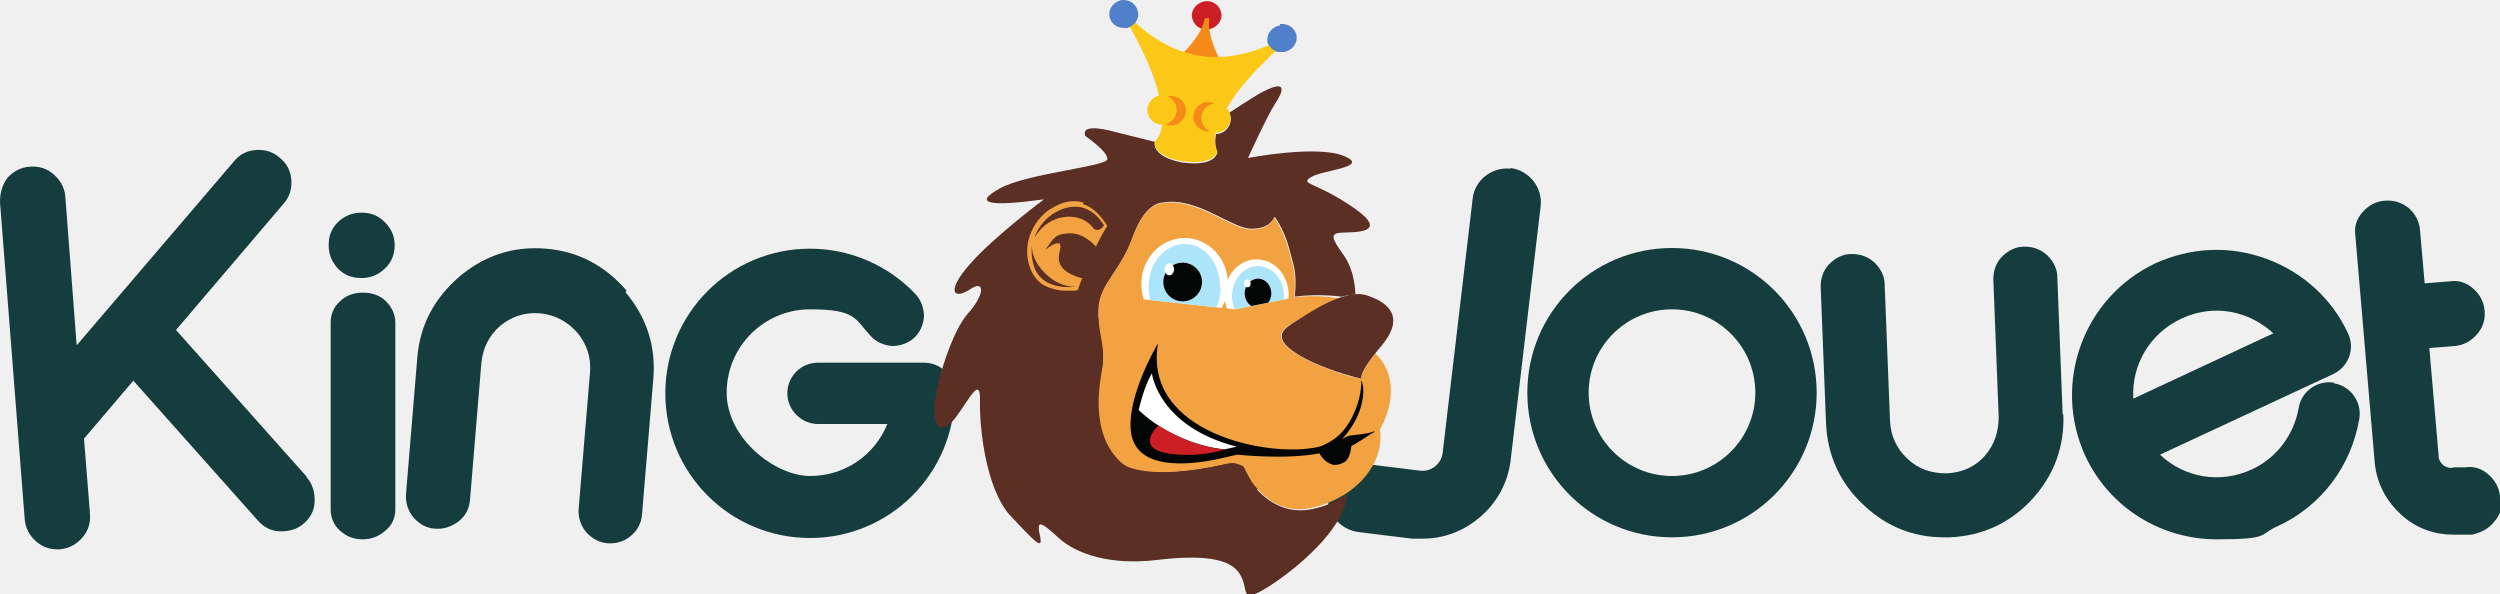
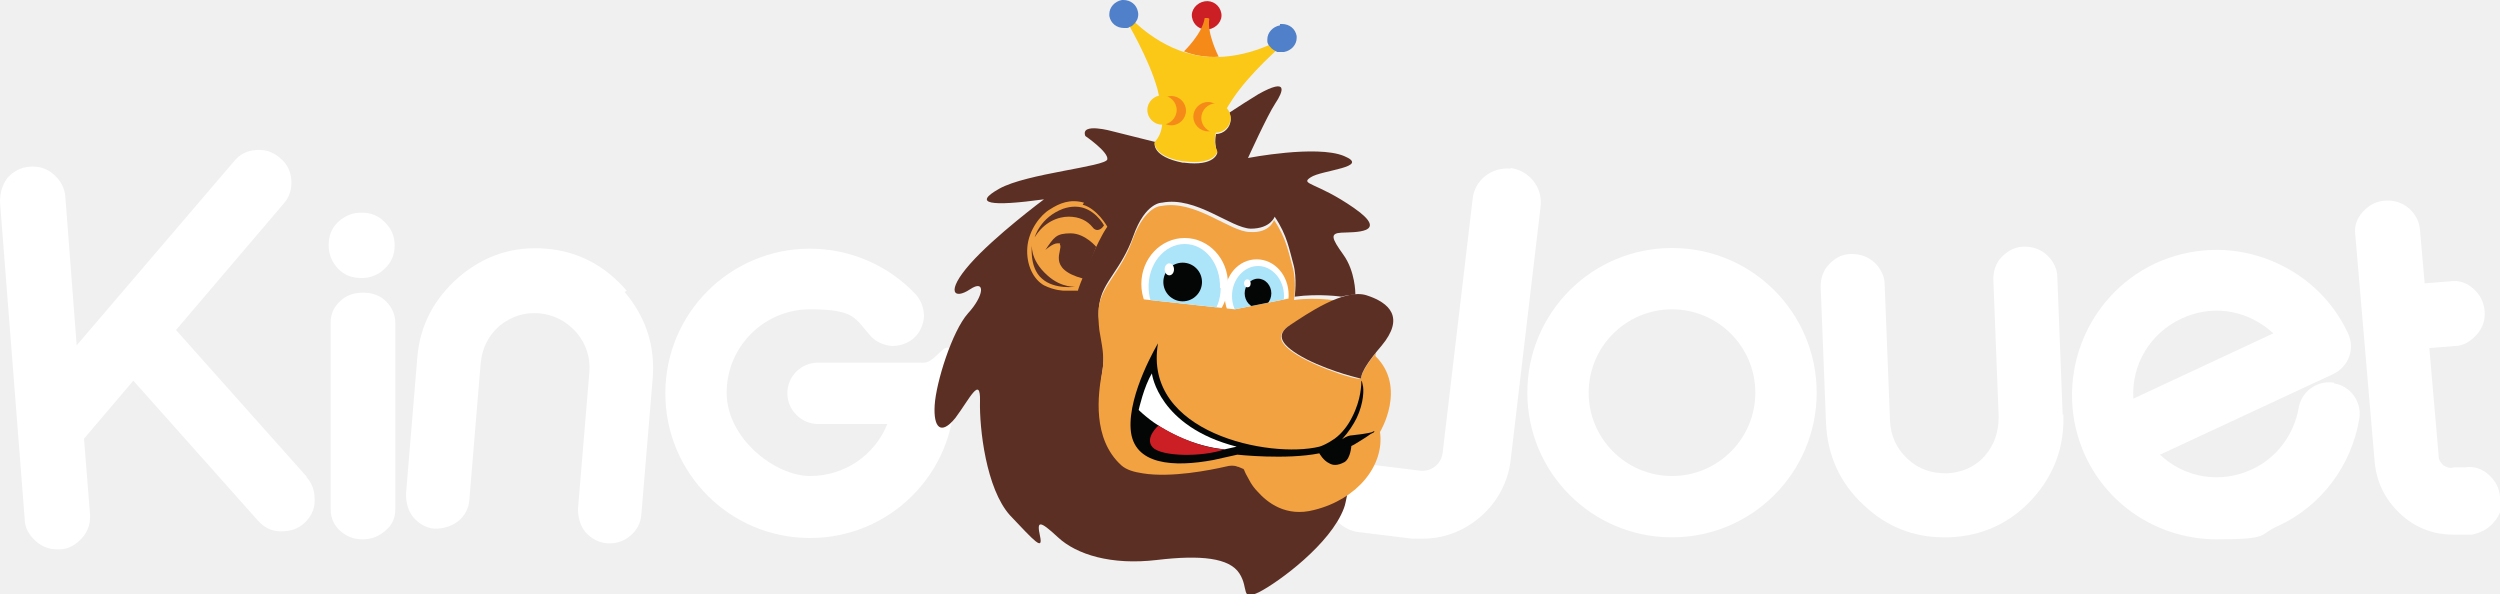
<svg xmlns="http://www.w3.org/2000/svg" id="svg38792" version="1.1" viewBox="0 0 375 89">
  <defs>
    <style>
      .st0 {
        fill: none;
      }

      .st1 {
        fill: #fbc817;
      }

      .st2 {
        fill: #040606;
      }

      .st3 {
        fill: #f3a241;
      }

      .st4 {
-         fill: #163d3d;
+         fill: #cc1e25;
      }

      .st5 {
-         fill: #cc1e25;
+         fill: #fff;
      }

      .st6 {
-         clip-path: url(#clippath-1);
+         fill: #ace4fa;
      }

      .st7 {
-         clip-path: url(#clippath-2);
+         fill: #522f20;
      }

      .st8 {
-         fill: #fff;
+         fill: #5b2f24;
      }

      .st9 {
-         fill: #ace4fa;
+         fill: #5080ca;
      }

      .st10 {
-         fill: #522f20;
+         fill: #f68a19;
      }

      .st11 {
-         fill: #5b2f24;
-       }
- 
-       .st12 {
-         fill: #5080ca;
-       }
- 
-       .st13 {
-         fill: #f68a19;
-       }
- 
-       .st14 {
        clip-path: url(#clippath);
      }
    </style>
    <clipPath id="clippath">
-       <rect class="st0" x="0" y="0" width="375.2" height="90" />
-     </clipPath>
-     <clipPath id="clippath-1">
      <polygon class="st0" points="172.1 35.2 169.7 44.7 185.2 46.4 193.7 44.7 193.2 39 186.1 34.4 172.1 35.2" />
    </clipPath>
-     <clipPath id="clippath-2">
-       <rect class="st0" x="0" y="0" width="375.2" height="90" />
-     </clipPath>
  </defs>
-   <g id="g24480">
-     <g class="st14">
-       <g id="g24482">
-         <g id="g24488">
-           <path id="path24490" class="st4" d="M46,71.5l-19.6-22,16.1-18.9c.9-1,1.3-2.2,1.2-3.6-.1-1.4-.7-2.5-1.7-3.3-1-.9-2.2-1.3-3.6-1.2-1.4.1-2.5.7-3.3,1.7l-23.6,27.6-1.7-22.3c-.1-1.3-.7-2.4-1.7-3.3-1-.9-2.2-1.3-3.6-1.2-1.4.1-2.5.7-3.4,1.7C.3,27.8,0,29,0,30.3l3.7,47.5c.1,1.4.7,2.5,1.7,3.4.9.8,2,1.2,3.1,1.2s.3,0,.4,0c1.4-.1,2.5-.7,3.4-1.7s1.3-2.2,1.2-3.6l-.9-11.3,7.4-8.7,18.7,21c.9,1,2,1.6,3.4,1.6,1.3,0,2.5-.3,3.5-1.2,1-.9,1.6-2,1.6-3.4,0-1.3-.3-2.5-1.2-3.5" />
-         </g>
-         <g id="g24492">
-           <path id="path24494" class="st4" d="M54.4,43.9h0c-1.3,0-2.5.4-3.4,1.3-1,.9-1.4,2-1.4,3.2v28c0,1.3.5,2.4,1.4,3.2,1,.9,2.1,1.3,3.4,1.3h0c1.4,0,2.5-.5,3.4-1.3,1-.8,1.5-1.9,1.5-3.2v-28c0-1.2-.5-2.3-1.4-3.2-.9-.9-2.1-1.3-3.4-1.3" />
-         </g>
-         <g id="g24496">
-           <path id="path24498" class="st4" d="M54.3,41.7c1.3,0,2.5-.5,3.4-1.4,1-.9,1.5-2.1,1.5-3.5s-.5-2.5-1.5-3.5c-1-1-2.1-1.4-3.5-1.4s-2.5.5-3.5,1.4c-1,1-1.4,2.1-1.4,3.5s.5,2.5,1.4,3.5c1,1,2.1,1.4,3.5,1.4" />
-         </g>
-         <g id="g24500">
-           <path id="path24502" class="st4" d="M94,43.6c-3.2-3.7-7.2-5.9-12.1-6.3-4.9-.4-9.2,1-13,4.2-3.7,3.2-5.9,7.2-6.3,12.1l-1.7,20.5c-.1,1.3.3,2.5,1.1,3.5.9,1,1.9,1.6,3.2,1.7h.1c1.3.1,2.4-.3,3.5-1.1,1-.8,1.6-1.9,1.7-3.2l1.7-20.5c.2-2.2,1.1-4.1,2.8-5.6,1.7-1.4,3.7-2.1,6-1.9,2.2.2,4.1,1.2,5.6,2.9,1.4,1.7,2.1,3.7,1.9,6l-1.7,20.4c-.1,1.3.3,2.5,1.1,3.5.9,1,2,1.6,3.3,1.7.2,0,.3,0,.4,0,1.1,0,2.2-.4,3-1.1,1-.8,1.6-1.9,1.7-3.2l1.7-20.4c.4-4.9-1-9.2-4.2-13" />
-         </g>
-         <g id="g24504">
-           <path id="path24506" class="st4" d="M309.4,62.2l-.8-20.6c0-1.3-.6-2.4-1.5-3.3-1-.9-2.1-1.3-3.4-1.3h-.1c-1.3,0-2.4.6-3.3,1.5-.9.9-1.3,2.1-1.3,3.4l.8,20.6c0,2.2-.6,4.2-2.1,5.9-1.5,1.7-3.5,2.5-5.7,2.6-2.3,0-4.2-.6-5.9-2.2-1.6-1.5-2.5-3.4-2.6-5.7l-.8-20.4c0-1.3-.6-2.4-1.5-3.3-1-.9-2.1-1.3-3.5-1.3-1.3,0-2.4.6-3.3,1.5-.9.9-1.3,2.1-1.3,3.4l.8,20.4c.2,4.9,2.1,9.1,5.7,12.4,3.4,3.2,7.4,4.8,12,4.8s.5,0,.8,0c4.9-.2,9.1-2.1,12.4-5.7,3.3-3.6,4.9-7.9,4.7-12.8" />
-         </g>
-         <g id="g24508">
-           <path id="path24510" class="st4" d="M138.6,54.4h-15.9c-2.6,0-4.6,2.1-4.6,4.6s2.1,4.6,4.6,4.6h10.4c-1.9,4.7-6.4,7.8-11.6,7.8s-12.5-5.6-12.5-12.5,5.6-12.5,12.5-12.5,6.7,1.4,9.1,4c.8.9,2,1.4,3.2,1.5,1.2,0,2.4-.4,3.3-1.2.9-.8,1.4-2,1.5-3.2,0-1.2-.4-2.4-1.2-3.3-4.1-4.4-9.9-6.9-15.9-6.9-12,0-21.7,9.7-21.7,21.7s9.7,21.7,21.7,21.7,21.7-9.7,21.7-21.7c0-2.6-2.1-4.6-4.6-4.6" />
-         </g>
-         <g id="g24512">
-           <path id="path24514" class="st4" d="M226.6,25.3c-2.8-.3-5.4,1.7-5.7,4.5l-4.5,38.1c-.2,1.7-1.7,2.9-3.4,2.7l-8.1-1c-2.8-.3-5.4,1.7-5.7,4.5-.3,2.8,1.7,5.3,4.5,5.7l8.1,1c.5,0,1.1,0,1.6,0,3,0,5.8-1,8.2-2.9,2.8-2.2,4.6-5.4,5-8.9l4.5-38.1c.3-2.8-1.7-5.3-4.5-5.7" />
-         </g>
-         <g id="g24516">
-           <path id="path24518" class="st4" d="M341,50l-21,9.8c-.3-5.1,2.5-9.8,7.2-12,1.7-.8,3.5-1.2,5.3-1.2,3.1,0,6.1,1.2,8.5,3.4M350.1,57.4c-2.5-.4-4.9,1.3-5.3,3.8-.7,4-3.3,7.5-7,9.2-4.7,2.2-10.1,1.3-13.8-2.2l26-12.1c2.3-1.1,3.3-3.8,2.2-6.1-2.4-5.2-6.8-9.2-12.3-11.2-5.5-2-11.3-1.7-16.6.7-10.8,5.1-15.5,18-10.5,28.9,3.7,7.9,11.5,12.5,19.7,12.5s6.2-.7,9.2-2c6.5-3,11-9,12.2-16.1.4-2.5-1.3-4.9-3.8-5.3" />
-         </g>
-         <g id="g24520">
-           <path id="path24522" class="st4" d="M263.3,58.9c0,6.9-5.6,12.5-12.5,12.5s-12.5-5.6-12.5-12.5,5.6-12.5,12.5-12.5,12.5,5.6,12.5,12.5M250.8,37.2c-12,0-21.7,9.7-21.7,21.7s9.7,21.7,21.7,21.7,21.7-9.7,21.7-21.7-9.7-21.7-21.7-21.7" />
-         </g>
-         <g id="g24524">
-           <path id="path24526" class="st4" d="M375,74.5c-.1-1.3-.7-2.4-1.7-3.3-1-.9-2.2-1.3-3.5-1.1h-1.7c-.6.2-1.1,0-1.6-.3-.4-.4-.7-.8-.7-1.4l-1.4-16.2,3.8-.3c1.3-.1,2.4-.7,3.3-1.7.9-1,1.3-2.2,1.2-3.5h0c-.1-1.4-.7-2.5-1.7-3.4s-2.2-1.3-3.5-1.1l-3.8.3-.7-8c-.1-1.3-.7-2.4-1.7-3.3-1-.8-2.2-1.2-3.5-1.1h-.1c-1.3.1-2.4.7-3.3,1.7-.9,1-1.3,2.2-1.1,3.5l2.9,34c.3,3.2,1.7,5.9,4.2,8.1,2.2,1.9,4.8,2.8,7.6,2.8s.7,0,1.1,0h1.7c1.3-.3,2.4-.8,3.3-1.9.9-1,1.3-2.2,1.1-3.6" />
-         </g>
-         <g id="g24528">
-           <path id="path24530" class="st11" d="M188.7,73.2h0c-.3-.3-.7-.8-1-1.3,0,0,0,0,0,0h0c-.4-.6-.7-1.2-.9-1.7,0,0-.1-.3-.3-.4-.2-.2-.5-.3-.8-.3-.4-.1-1-.1-1.8,0-2.2.5-8.1,1.8-12.4,1-1.2-.2-2.4-.5-3.2-1.2-4.3-3.9-3.4-10.6-2.9-13.9.4-2.5-.1-4.4-.4-6.4-.2-1.1-.3-2.1-.1-3.3.4-3.4,3.3-5.2,5.1-10.3,1.8-5.1,4.3-5,4.3-5,5.1-1,10.3,3.8,13.3,3.9,3,.1,3.6-1.8,3.6-1.8,1.9,2.8,2.2,5,2.8,7.1.6,2.1.2,4.9.2,4.9,3.7-.5,7,0,7,0h0c.7-.2,1.5-.3,2.1-.3v-.2s0-3.3-1.8-5.8c-1.8-2.5-2-3.2-.3-3.3,1.7-.1,7.5.2,1.9-3.7-5.6-3.9-8.2-3.5-6.5-4.6,1.6-1.1,9.1-1.5,5-3.2-4.1-1.7-14.4.3-14.4.3,0,0,2.9-6.4,4.1-8.2s2-3.9-2.5-1.4c-1.3.8-2.9,1.8-4.4,2.8.1.3.2.6.2,1,0,1.2-1,2.2-2.2,2.2s0,0,0,0c-.2,1.1-.1,2,.2,2.8,0,0-.3,2.1-5,1.5h0s-.1,0-.1,0h-.1c-4.6-.9-4.2-2.9-4.2-2.9,0,0,0-.1.1-.2l-6.4-1.6s-4.9-1.4-4.1.7c0,0,3.5,2.4,3.3,3.5-.2,1.1-12.1,2.1-16.2,4.4-4.1,2.3-1.3,2.7,6.7,1.6,0,0-7.4,5.5-11.1,9.7-3.7,4.2-2.4,5.4,0,3.8,2.4-1.6,2.1,1-.3,3.6-2.4,2.7-4.8,10.4-5,13.8-.2,3.3.9,4.6,3.1,1.9,2.1-2.8,3.8-6.5,3.7-2.5-.1,4,.9,13.1,4.5,17.1,3.7,3.9,5,5.4,4.5,3.1-.5-2.3-.1-2.4,2.7.2,2.8,2.6,8,4.2,14.8,3.4,6.7-.8,10.9-.3,12.4,2,1.5,2.3.1,4.2,3,2.8,2.9-1.5,10.7-7.2,12.7-12.6.2-.5.3-1.2.5-2.1-1.4,1-3.1,1.8-5,2.2-4.1,1-7-1.2-8.5-2.8" />
-         </g>
-         <g id="g24532">
-           <path id="path24534" class="st10" d="M198,54.9c0,0,.1,0,.2,0,0,0-.1,0-.2,0" />
-         </g>
-         <g id="g24536">
-           <path id="path24538" class="st10" d="M200.1,55.7c0,0,.1,0,.2,0,0,0-.1,0-.2,0" />
-         </g>
-         <g id="g24540">
-           <path id="path24542" class="st10" d="M201.1,56c0,0,.1,0,.2,0,0,0-.1,0-.2,0" />
-         </g>
-         <g id="g24544">
-           <path id="path24546" class="st10" d="M195.9,47.2s0,0,.1,0c0,0,0,0-.1,0" />
-         </g>
-         <g id="g24548">
-           <path id="path24550" class="st10" d="M194.2,48.3c-.2.2-.5.3-.7.4.2-.1.4-.3.7-.4" />
-         </g>
-         <g id="g24552">
-           <path id="path24554" class="st10" d="M195.1,47.7c0,0-.1,0-.2.1,0,0,.1,0,.2-.1" />
-         </g>
-         <g id="g24556">
-           <path id="path24558" class="st10" d="M199.1,55.3c0,0,.2,0,.3,0,0,0-.2,0-.3,0" />
-         </g>
-         <g id="g24560">
-           <path id="path24562" class="st10" d="M200.3,44.9c0,0-.2,0-.3.1,0,0,.2,0,.3-.1" />
-         </g>
-         <g id="g24564">
-           <path id="path24566" class="st10" d="M201.9,56.2s0,0,.1,0c0,0,0,0-.1,0" />
-         </g>
-         <g id="g24568">
-           <path id="path24570" class="st10" d="M198,46s0,0-.1,0c0,0,0,0,.1,0" />
-         </g>
-         <g id="g24572">
-           <path id="path24574" class="st10" d="M197,46.5c0,0-.2,0-.2.1,0,0,.2,0,.2-.1" />
-         </g>
-         <g id="g24576">
-           <path id="path24578" class="st10" d="M199.2,45.4c0,0-.1,0-.2,0,0,0,.1,0,.2,0" />
-         </g>
-         <g id="g24580">
-           <path id="path24582" class="st10" d="M197,54.4c0,0,.2,0,.3.1,0,0-.2,0-.3-.1" />
-         </g>
-         <g id="g24584">
-           <path id="path24586" class="st3" d="M206.4,52.9c-2.6,3.3-2.2,3.9-2.2,3.9,0,0-.2,0-.6-.1l-.9-.2c-.7-.2-1.5-.4-2.5-.8-1.2-.4-2.7-1-4.3-1.8-4-2.1-4.8-3.7-2.4-5.2.2-.1.4-.3.7-.4.2-.1.4-.3.6-.4,0,0,.1,0,.2-.1.3-.2.5-.3.8-.5,0,0,0,0,.1,0,.3-.2.5-.3.8-.5,0,0,.2,0,.2-.1.3-.2.5-.3.8-.5,0,0,0,0,.1,0,.3-.2.7-.3,1-.5,0,0,.1,0,.2,0,.3-.1.5-.3.8-.4,0,0,.2,0,.3-.1.3-.1.7-.3,1-.4h0c0,0-3.3-.7-7-.2,0,0,.4-2.8-.2-4.9-.6-2.1-.9-4.3-2.8-7.1,0,0-.6,2-3.6,1.8-3-.1-8.2-4.9-13.3-3.9,0,0-2.4-.1-4.3,5-1.8,5.1-4.7,6.9-5.1,10.3-.1,1.2,0,2.3.1,3.3.3,2,.9,4,.4,6.4-.6,3.2-1.5,9.9,2.9,13.9.8.7,1.9,1,3.2,1.2,4.3.7,10.2-.5,12.4-1,.7-.2,1.4-.2,1.8,0,.2,0,.5.2.8.3.2.1.3.4.3.4.2.5.6,1.1.9,1.7h0s0,0,0,0c.3.5.7,1,1,1.3h0c1.5,1.7,4.3,3.9,8.5,2.8,6.5-1.6,10.6-6.7,9.9-11.7,0,0,4.1-6.7-.7-11.4" />
-         </g>
-         <g id="g24588">
-           <path id="path24590" class="st2" d="M206.2,64.7c-1.1.4-2.8.5-3.4.6-.7,0-1.5.6-1.5.6,1-1.1,1.7-2.2,2.2-3.2,1.1-2.3,1.1-4.4.9-5-.1-.6-.2-.6-.2-.6,0,.5,0,2.8-1.4,5.5-.6,1.2-1.5,2.4-2.6,3.2-1,.7-1.9,1.1-2.3,1.2-7.4,1.8-26.5-2-24.2-15.5,0,0-4.5,7.5-4.1,12.9.4,5.4,6.5,5.7,12.4,4.6l3.6-.8s7.3.8,12.3-.2c0,0,.6,1.1,1.5,1.5.5.3,1.2.4,2.3-.2.9-.6,1-2.4,1-2.4l.4-.2c.3-.2,1.7-1,2.5-1.6,0,0,.4-.2.4-.2" />
-         </g>
-         <g id="g24592">
-           <path id="path24594" class="st2" d="M206.1,64.7c0,0-.2.1-.3.2.2,0,.3-.2.4-.2,0,0-.1,0-.2,0" />
-         </g>
-         <g id="g24596">
-           <path id="path24598" class="st11" d="M204.2,56.8s-4.2-.9-8.2-2.9c-4-2.1-4.8-3.7-2.4-5.2,2.3-1.5,8-5.5,11.4-4.4,3.4,1.1,5.8,3.3,2.2,7.6-3.6,4.2-3,5-3,5" />
-         </g>
-       </g>
+   <g id="g24482">
+     <g id="g24488">
+       <path id="path24490" class="st5" d="M46,71.5l-19.6-22,16.1-18.9c.9-1,1.3-2.2,1.2-3.6s-.7-2.5-1.7-3.3c-1-.9-2.2-1.3-3.6-1.2-1.4.1-2.5.7-3.3,1.7l-23.6,27.6-1.7-22.3c-.1-1.3-.7-2.4-1.7-3.3s-2.2-1.3-3.6-1.2c-1.4.1-2.5.7-3.4,1.7-.8,1.1-1.1,2.3-1.1,3.6l3.7,47.5c0,1.4.7,2.5,1.7,3.4.9.8,2,1.2,3.1,1.2s.3,0,.4,0c1.4,0,2.5-.7,3.4-1.7s1.3-2.2,1.2-3.6l-.9-11.3,7.4-8.7,18.7,21c.9,1,2,1.6,3.4,1.6s2.5-.3,3.5-1.2c1-.9,1.6-2,1.6-3.4s-.3-2.5-1.2-3.5" />
+     </g>
+     <g id="g24492">
+       <path id="path24494" class="st5" d="M54.4,43.9h0c-1.3,0-2.5.4-3.4,1.3-1,.9-1.4,2-1.4,3.2v28c0,1.3.5,2.4,1.4,3.2,1,.9,2.1,1.3,3.4,1.3h0c1.4,0,2.5-.5,3.4-1.3,1-.8,1.5-1.9,1.5-3.2v-28c0-1.2-.5-2.3-1.4-3.2s-2.1-1.3-3.4-1.3" />
+     </g>
+     <g id="g24496">
+       <path id="path24498" class="st5" d="M54.3,41.7c1.3,0,2.5-.5,3.4-1.4,1-.9,1.5-2.1,1.5-3.5s-.5-2.5-1.5-3.5-2.1-1.4-3.5-1.4-2.5.5-3.5,1.4c-1,1-1.4,2.1-1.4,3.5s.5,2.5,1.4,3.5c1,1,2.1,1.4,3.5,1.4" />
+     </g>
+     <g id="g24500">
+       <path id="path24502" class="st5" d="M94,43.6c-3.2-3.7-7.2-5.9-12.1-6.3-4.9-.4-9.2,1-13,4.2-3.7,3.2-5.9,7.2-6.3,12.1l-1.7,20.5c0,1.3.3,2.5,1.1,3.5.9,1,1.9,1.6,3.2,1.7h0c1.3,0,2.4-.3,3.5-1.1,1-.8,1.6-1.9,1.7-3.2l1.7-20.5c.2-2.2,1.1-4.1,2.8-5.6,1.7-1.4,3.7-2.1,6-1.9,2.2.2,4.1,1.2,5.6,2.9,1.4,1.7,2.1,3.7,1.9,6l-1.7,20.4c0,1.3.3,2.5,1.1,3.5.9,1,2,1.6,3.3,1.7h.4c1.1,0,2.2-.4,3-1.1,1-.8,1.6-1.9,1.7-3.2l1.7-20.4c.4-4.9-1-9.2-4.2-13" />
+     </g>
+     <g id="g24504">
+       <path id="path24506" class="st5" d="M309.4,62.2l-.8-20.6c0-1.3-.6-2.4-1.5-3.3-1-.9-2.1-1.3-3.4-1.3h-.1c-1.3,0-2.4.6-3.3,1.5s-1.3,2.1-1.3,3.4l.8,20.6c0,2.2-.6,4.2-2.1,5.9-1.5,1.7-3.5,2.5-5.7,2.6-2.3,0-4.2-.6-5.9-2.2-1.6-1.5-2.5-3.4-2.6-5.7l-.8-20.4c0-1.3-.6-2.4-1.5-3.3-1-.9-2.1-1.3-3.5-1.3s-2.4.6-3.3,1.5-1.3,2.1-1.3,3.4l.8,20.4c.2,4.9,2.1,9.1,5.7,12.4,3.4,3.2,7.4,4.8,12,4.8s.5,0,.8,0c4.9-.2,9.1-2.1,12.4-5.7s4.9-7.9,4.7-12.8" />
+     </g>
+     <g id="g24508">
+       <path id="path24510" class="st5" d="M138.6,54.4h-15.9c-2.6,0-4.6,2.1-4.6,4.6s2.1,4.6,4.6,4.6h10.4c-1.9,4.7-6.4,7.8-11.6,7.8s-12.5-5.6-12.5-12.5,5.6-12.5,12.5-12.5,6.7,1.4,9.1,4c.8.9,2,1.4,3.2,1.5,1.2,0,2.4-.4,3.3-1.2.9-.8,1.4-2,1.5-3.2,0-1.2-.4-2.4-1.2-3.3-4.1-4.4-9.9-6.9-15.9-6.9-12,0-21.7,9.7-21.7,21.7s9.7,21.7,21.7,21.7,21.7-9.7,21.7-21.7-2.1-4.6-4.6-4.6" />
+     </g>
+     <g id="g24512">
+       <path id="path24514" class="st5" d="M226.6,25.3c-2.8-.3-5.4,1.7-5.7,4.5l-4.5,38.1c-.2,1.7-1.7,2.9-3.4,2.7l-8.1-1c-2.8-.3-5.4,1.7-5.7,4.5s1.7,5.3,4.5,5.7l8.1,1h1.6c3,0,5.8-1,8.2-2.9,2.8-2.2,4.6-5.4,5-8.9l4.5-38.1c.3-2.8-1.7-5.3-4.5-5.7" />
+     </g>
+     <g id="g24516">
+       <path id="path24518" class="st5" d="M341,50l-21,9.8c-.3-5.1,2.5-9.8,7.2-12,1.7-.8,3.5-1.2,5.3-1.2,3.1,0,6.1,1.2,8.5,3.4M350.1,57.4c-2.5-.4-4.9,1.3-5.3,3.8-.7,4-3.3,7.5-7,9.2-4.7,2.2-10.1,1.3-13.8-2.2l26-12.1c2.3-1.1,3.3-3.8,2.2-6.1-2.4-5.2-6.8-9.2-12.3-11.2s-11.3-1.7-16.6.7c-10.8,5.1-15.5,18-10.5,28.9,3.7,7.9,11.5,12.5,19.7,12.5s6.2-.7,9.2-2c6.5-3,11-9,12.2-16.1.4-2.5-1.3-4.9-3.8-5.3" />
+     </g>
+     <g id="g24520">
+       <path id="path24522" class="st5" d="M263.3,58.9c0,6.9-5.6,12.5-12.5,12.5s-12.5-5.6-12.5-12.5,5.6-12.5,12.5-12.5,12.5,5.6,12.5,12.5M250.8,37.2c-12,0-21.7,9.7-21.7,21.7s9.7,21.7,21.7,21.7,21.7-9.7,21.7-21.7-9.7-21.7-21.7-21.7" />
+     </g>
+     <g id="g24524">
+       <path id="path24526" class="st5" d="M375,74.5c-.1-1.3-.7-2.4-1.7-3.3s-2.2-1.3-3.5-1.1h-1.7c-.6.2-1.1,0-1.6-.3-.4-.4-.7-.8-.7-1.4l-1.4-16.2,3.8-.3c1.3,0,2.4-.7,3.3-1.7s1.3-2.2,1.2-3.5h0c-.1-1.4-.7-2.5-1.7-3.4s-2.2-1.3-3.5-1.1l-3.8.3-.7-8c-.1-1.3-.7-2.4-1.7-3.3-1-.8-2.2-1.2-3.5-1.1h-.1c-1.3.1-2.4.7-3.3,1.7-.9,1-1.3,2.2-1.1,3.5l2.9,34c.3,3.2,1.7,5.9,4.2,8.1,2.2,1.9,4.8,2.8,7.6,2.8s.7,0,1.1,0h1.7c1.3-.3,2.4-.8,3.3-1.9.9-1,1.3-2.2,1.1-3.6" />
+     </g>
+     <g id="g24528">
+       <path id="path24530" class="st8" d="M188.7,73.2h0c-.3-.3-.7-.8-1-1.3h0c-.4-.6-.7-1.2-.9-1.7,0,0-.1-.3-.3-.4-.2-.2-.5-.3-.8-.3-.4,0-1,0-1.8,0-2.2.5-8.1,1.8-12.4,1-1.2-.2-2.4-.5-3.2-1.2-4.3-3.9-3.4-10.6-2.9-13.9.4-2.5-.1-4.4-.4-6.4-.2-1.1-.3-2.1-.1-3.3.4-3.4,3.3-5.2,5.1-10.3,1.8-5.1,4.3-5,4.3-5,5.1-1,10.3,3.8,13.3,3.9,3,0,3.6-1.8,3.6-1.8,1.9,2.8,2.2,5,2.8,7.1s.2,4.9.2,4.9c3.7-.5,7,0,7,0h0c.7-.2,1.5-.3,2.1-.3v-.2s0-3.3-1.8-5.8-2-3.2-.3-3.3,7.5.2,1.9-3.7c-5.6-3.9-8.2-3.5-6.5-4.6,1.6-1.1,9.1-1.5,5-3.2s-14.4.3-14.4.3c0,0,2.9-6.4,4.1-8.2s2-3.9-2.5-1.4c-1.3.8-2.9,1.8-4.4,2.8.1.3.2.6.2,1,0,1.2-1,2.2-2.2,2.2s0,0,0,0c-.2,1.1-.1,2,.2,2.8,0,0-.3,2.1-5,1.5h-.2c-4.6-.9-4.2-2.9-4.2-2.9,0,0,0-.1.1-.2l-6.4-1.6s-4.9-1.4-4.1.7c0,0,3.5,2.4,3.3,3.5s-12.1,2.1-16.2,4.4c-4.1,2.3-1.3,2.7,6.7,1.6,0,0-7.4,5.5-11.1,9.7-3.7,4.2-2.4,5.4,0,3.8,2.4-1.6,2.1,1-.3,3.6-2.4,2.7-4.8,10.4-5,13.8-.2,3.3.9,4.6,3.1,1.9,2.1-2.8,3.8-6.5,3.7-2.5-.1,4,.9,13.1,4.5,17.1,3.7,3.9,5,5.4,4.5,3.1s-.1-2.4,2.7.2,8,4.2,14.8,3.4c6.7-.8,10.9-.3,12.4,2s.1,4.2,3,2.8c2.9-1.5,10.7-7.2,12.7-12.6.2-.5.3-1.2.5-2.1-1.4,1-3.1,1.8-5,2.2-4.1,1-7-1.2-8.5-2.8" />
+     </g>
+     <g id="g24532">
+       <path id="path24534" class="st7" d="M198,54.9h.2-.2" />
+     </g>
+     <g id="g24536">
+       <path id="path24538" class="st7" d="M200.1,55.7h.2-.2" />
+     </g>
+     <g id="g24540">
+       <path id="path24542" class="st7" d="M201.1,56h.2-.2" />
+     </g>
+     <g id="g24544">
+       <path id="path24546" class="st7" d="M195.9,47.2h.1-.1" />
+     </g>
+     <g id="g24548">
+       <path id="path24550" class="st7" d="M194.2,48.3c-.2.2-.5.3-.7.4.2,0,.4-.3.7-.4" />
+     </g>
+     <g id="g24552">
+       <path id="path24554" class="st7" d="M195.1,47.7s-.1,0-.2,0c0,0,.1,0,.2,0" />
+     </g>
+     <g id="g24556">
+       <path id="path24558" class="st7" d="M199.1,55.3h.3-.3" />
+     </g>
+     <g id="g24560">
+       <path id="path24562" class="st7" d="M200.3,44.9s-.2,0-.3,0c0,0,.2,0,.3,0" />
+     </g>
+     <g id="g24564">
+       <path id="path24566" class="st7" d="M201.9,56.2h.1-.1" />
+     </g>
+     <g id="g24568">
+       <path id="path24570" class="st7" d="M198,46h-.1.1" />
+     </g>
+     <g id="g24572">
+       <path id="path24574" class="st7" d="M197,46.5s-.2,0-.2,0c0,0,.2,0,.2,0" />
+     </g>
+     <g id="g24576">
+       <path id="path24578" class="st7" d="M199.2,45.4h-.2.2" />
+     </g>
+     <g id="g24580">
+       <path id="path24582" class="st7" d="M197,54.4s.2,0,.3,0c0,0-.2,0-.3,0" />
+     </g>
+     <g id="g24584">
+       <path id="path24586" class="st3" d="M206.4,52.9c-2.6,3.3-2.2,3.9-2.2,3.9,0,0-.2,0-.6,0l-.9-.2c-.7-.2-1.5-.4-2.5-.8-1.2-.4-2.7-1-4.3-1.8-4-2.1-4.8-3.7-2.4-5.2.2,0,.4-.3.7-.4.2,0,.4-.3.6-.4,0,0,.1,0,.2,0,.3-.2.5-.3.8-.5h.1c.3-.2.5-.3.8-.5,0,0,.2,0,.2,0,.3-.2.5-.3.8-.5h.1c.3-.2.7-.3,1-.5h.2c.3,0,.5-.3.8-.4,0,0,.2,0,.3,0,.3,0,.7-.3,1-.4h0s-3.3-.7-7-.2c0,0,.4-2.8-.2-4.9-.6-2.1-.9-4.3-2.8-7.1,0,0-.6,2-3.6,1.8-3,0-8.2-4.9-13.3-3.9,0,0-2.4-.1-4.3,5-1.8,5.1-4.7,6.9-5.1,10.3-.1,1.2,0,2.3.1,3.3.3,2,.9,4,.4,6.4-.6,3.2-1.5,9.9,2.9,13.9.8.7,1.9,1,3.2,1.2,4.3.7,10.2-.5,12.4-1,.7-.2,1.4-.2,1.8,0,.2,0,.5.2.8.3.2,0,.3.4.3.4.2.5.6,1.1.9,1.7h0c.3.5.7,1,1,1.3h0c1.5,1.7,4.3,3.9,8.5,2.8,6.5-1.6,10.6-6.7,9.9-11.7,0,0,4.1-6.7-.7-11.4" />
+     </g>
+     <g id="g24588">
+       <path id="path24590" class="st2" d="M206.2,64.7c-1.1.4-2.8.5-3.4.6-.7,0-1.5.6-1.5.6,1-1.1,1.7-2.2,2.2-3.2,1.1-2.3,1.1-4.4.9-5-.1-.6-.2-.6-.2-.6,0,.5,0,2.8-1.4,5.5-.6,1.2-1.5,2.4-2.6,3.2-1,.7-1.9,1.1-2.3,1.2-7.4,1.8-26.5-2-24.2-15.5,0,0-4.5,7.5-4.1,12.9s6.5,5.7,12.4,4.6l3.6-.8s7.3.8,12.3-.2c0,0,.6,1.1,1.5,1.5.5.3,1.2.4,2.3-.2.9-.6,1-2.4,1-2.4l.4-.2c.3-.2,1.7-1,2.5-1.6l.4-.2" />
+     </g>
+     <g id="g24592">
+       <path id="path24594" class="st2" d="M206.1,64.7s-.2,0-.3.2c.2,0,.3-.2.4-.2h-.2" />
+     </g>
+     <g id="g24596">
+       <path id="path24598" class="st8" d="M204.2,56.8s-4.2-.9-8.2-2.9c-4-2.1-4.8-3.7-2.4-5.2,2.3-1.5,8-5.5,11.4-4.4s5.8,3.3,2.2,7.6c-3.6,4.2-3,5-3,5" />
    </g>
  </g>
  <g id="g24600">
-     <g class="st6">
+     <g class="st11">
      <g id="g24602">
        <g id="g24608">
-           <path id="path24610" class="st8" d="M184.2,42.6c0,3.8-2.9,6.9-6.5,6.9s-6.5-3.1-6.5-6.9,2.9-6.9,6.5-6.9,6.5,3.1,6.5,6.9" />
+           <path id="path24610" class="st5" d="M184.2,42.6c0,3.8-2.9,6.9-6.5,6.9s-6.5-3.1-6.5-6.9,2.9-6.9,6.5-6.9,6.5,3.1,6.5,6.9" />
        </g>
        <g id="g24612">
-           <path id="path24614" class="st8" d="M193.3,44.3c0,3-2.1,5.4-4.8,5.4s-4.8-2.4-4.8-5.4,2.1-5.4,4.8-5.4,4.8,2.4,4.8,5.4" />
+           <path id="path24614" class="st5" d="M193.3,44.3c0,3-2.1,5.4-4.8,5.4s-4.8-2.4-4.8-5.4,2.1-5.4,4.8-5.4,4.8,2.4,4.8,5.4" />
        </g>
        <g id="g24616">
-           <path id="path24618" class="st9" d="M183.1,43.2c0,3.4-2.4,6.2-5.3,6.3-2.9,0-5.3-2.6-5.5-6.1-.2-3.7,2.3-6.8,5.4-6.8s5.4,3,5.3,6.6" />
+           <path id="path24618" class="st6" d="M183.1,43.2c0,3.4-2.4,6.2-5.3,6.3-2.9,0-5.3-2.6-5.5-6.1-.2-3.7,2.3-6.8,5.4-6.8s5.4,3,5.3,6.6" />
        </g>
        <g id="g24620">
-           <path id="path24622" class="st9" d="M192.6,44.4c0,2.5-1.8,4.5-3.9,4.5s-3.9-2-3.9-4.5,1.8-4.5,3.9-4.5,3.9,2,3.9,4.5" />
+           <path id="path24622" class="st6" d="M192.6,44.4c0,2.5-1.8,4.5-3.9,4.5s-3.9-2-3.9-4.5,1.8-4.5,3.9-4.5,3.9,2,3.9,4.5" />
        </g>
        <g id="g24624">
          <path id="path24626" class="st2" d="M180.3,42.3c0,1.6-1.3,2.9-2.9,2.9s-2.9-1.3-2.9-2.9,1.3-2.9,2.9-2.9,2.9,1.3,2.9,2.9" />
        </g>
        <g id="g24628">
          <path id="path24630" class="st2" d="M190.7,44c0,1.2-.9,2.2-2,2.2s-2-1-2-2.2.9-2.2,2-2.2,2,1,2,2.2" />
        </g>
      </g>
    </g>
  </g>
-   <g id="g24632">
-     <g class="st7">
-       <g id="g24634">
-         <g id="g24640">
-           <path id="path24642" class="st8" d="M172.8,56.1s1,7.9,12.7,10.9c0,0-1.8.4-1.8.4,0,0-7.1-.4-12.9-5.9,0,0,.8-3.6,2-5.5" />
-         </g>
-         <g id="g24644">
-           <path id="path24646" class="st5" d="M173.8,63.8s-2.2,1.9-.9,3.3,7.4,1.5,10.8.3c0,0-4.1,0-10-3.6" />
-         </g>
-         <g id="g24648">
-           <path id="path24650" class="st5" d="M183.2,2c-.2-1.2-1.3-2-2.5-1.8-1.2.2-2.1,1.3-1.9,2.4.2,1.2,1.3,2,2.5,1.8,1.2-.2,2.1-1.3,1.9-2.4" />
-         </g>
-         <g id="g24652">
-           <path id="path24654" class="st13" d="M181.4,2.9s0-.2-.3-.2h0s0,0,0,0h0s0,0,0,0c-.2,0-.4.1-.4.1-.3,2.3-3.1,5-3.1,5,1,.4,1.8.6,2.6.7h0s0,0,0,0c.7.1,1.6.2,2.6.1,0,0-1.8-3.5-1.4-5.7" />
-         </g>
-         <g id="g24656">
-           <path id="path24658" class="st1" d="M192.3,6.7l-.4-.7s-5.6,3.3-11.8,2.4c-6.2-.9-10.5-5.7-10.5-5.7l-.6.5s3.3,5.5,4.6,10.1c1.2,4.6.9,6.6-.4,8,0,0-.4,2.1,4.2,2.9h0s.1,0,.1,0h.1s0,0,0,0c4.7.6,5-1.5,5-1.5-.8-1.7-.4-3.8,2.2-7.7,2.6-4,7.5-8.2,7.5-8.2" />
-         </g>
-         <g id="g24660">
-           <path id="path24662" class="st12" d="M192,3.8c-1.1.2-1.9,1.1-1.9,2.1s0,.2,0,.3c0,0,0,0,0,0h0s0,0,0,0h0s0,0,0,0,0,0,0,0h0c0,.3.2.6.4.8h0c.3.4.7.6,1.1.8.1,0,.2,0,.4,0h0s0,0,0,0,0,0,0,0h0c.2,0,.4,0,.6,0,1.1-.2,1.9-1.1,1.9-2.1s0-.2,0-.3c-.2-1.1-1.1-1.8-2.2-1.8s-.2,0-.3,0" />
-         </g>
-         <g id="g24664">
-           <path id="path24666" class="st12" d="M168.3,0c-1.1.2-1.9,1.1-1.9,2.1,0,.1,0,.2,0,.3.2,1.1,1.1,1.8,2.2,1.8s.2,0,.3,0c.2,0,.4,0,.6-.2.3-.1.6-.4.8-.6.1-.2.2-.3.3-.5.1-.3.2-.7.1-1.1-.2-1.1-1.1-1.8-2.2-1.8s-.2,0-.3,0" />
-         </g>
-         <g id="g24668">
-           <path id="path24670" class="st13" d="M183.4,17.5c0,1.2-1,2.2-2.2,2.2s-2.2-1-2.2-2.2,1-2.2,2.2-2.2,2.2,1,2.2,2.2" />
-         </g>
-         <g id="g24672">
-           <path id="path24674" class="st13" d="M177.9,16.6c0,1.2-1,2.2-2.2,2.2s-2.2-1-2.2-2.2,1-2.2,2.2-2.2,2.2,1,2.2,2.2" />
-         </g>
-         <g id="g24676">
-           <path id="path24678" class="st1" d="M176.5,16.5c0,1.2-1,2.2-2.2,2.2s-2.2-1-2.2-2.2,1-2.2,2.2-2.2,2.2,1,2.2,2.2" />
-         </g>
-         <g id="g24680">
-           <path id="path24682" class="st1" d="M184.6,17.7c0,1.2-1,2.2-2.2,2.2s-2.2-1-2.2-2.2,1-2.2,2.2-2.2,2.2,1,2.2,2.2" />
-         </g>
-         <g id="g24684">
-           <path id="path24686" class="st8" d="M176.1,40.4c0,.5-.3.9-.7.9s-.7-.4-.7-.9.3-.9.7-.9.7.4.7.9" />
-         </g>
-         <g id="g24688">
-           <path id="path24690" class="st8" d="M187.6,42.5c0,.4-.2.6-.5.6s-.5-.3-.5-.6.2-.6.5-.6.5.3.5.6" />
-         </g>
-         <g id="g24692">
-           <path id="path24694" class="st3" d="M162.6,30.4c-2.1-.6-3.7.1-5.1,1-1.4.8-3.2,3.1-3.4,5.7-.2,2.6.9,4.8,2.5,5.7,1.6.8,3,.8,3,.8,0,0,.5,0,.5,0,0,0,.5,0,.7,0,.3,0,.6,0,.9-.1h0s0,0,0,0c0,0,0,0,0,0h0s0,0,0,0h0c0-.2.2-.6.4-1.2l1.5-3.6c.8-1.7,1.6-3.5,2.5-4.8,0,0,0,0,0,0,0,0,0,0,0,0,0,0-1.5-2.7-3.7-3.3" />
-         </g>
-         <g id="g24696">
-           <path id="path24698" class="st11" d="M161.3,31h-.1c-.5,0-1.1.1-1.7.3-3.5,1.3-4.3,4.3-4.3,4.3,1.4-2.3,3.5-3.1,5.1-3.1s2.8.6,3.6,1.6c.2.3.5.4.7.4.6,0,1-.7,1-.7,0,0-1.5-2.8-4.3-2.8" />
-         </g>
-         <g id="g24700">
-           <path id="path24702" class="st11" d="M164.5,37.1s-1.7-2.1-3.9-2.1-2.5.6-3.8,2.5c0,0,1.1-1,1.8-1s.3,0,.4.2c.5.8-2.1,3.6,3.5,5.1l1.9-4.7Z" />
-         </g>
-         <g id="g24704">
-           <path id="path24706" class="st11" d="M161.4,43s-3.2.5-5.1-1.2c-2-1.7-1.5-5.2-1.5-5.2,0,0-.4,2.3,2.3,4.7,2.2,2,4.4,1.7,4.4,1.7" />
-         </g>
-       </g>
+   <g id="g24634">
+     <g id="g24640">
+       <path id="path24642" class="st5" d="M172.8,56.1s1,7.9,12.7,10.9l-1.8.4s-7.1-.4-12.9-5.9c0,0,.8-3.6,2-5.5" />
+     </g>
+     <g id="g24644">
+       <path id="path24646" class="st4" d="M173.8,63.8s-2.2,1.9-.9,3.3,7.4,1.5,10.8.3c0,0-4.1,0-10-3.6" />
+     </g>
+     <g id="g24648">
+       <path id="path24650" class="st4" d="M183.2,2c-.2-1.2-1.3-2-2.5-1.8-1.2.2-2.1,1.3-1.9,2.4.2,1.2,1.3,2,2.5,1.8,1.2-.2,2.1-1.3,1.9-2.4" />
+     </g>
+     <g id="g24652">
+       <path id="path24654" class="st10" d="M181.4,2.9s0-.2-.3-.2h0c-.2,0-.4,0-.4,0-.3,2.3-3.1,5-3.1,5,1,.4,1.8.6,2.6.7h0c.7.1,1.6.2,2.6.1,0,0-1.8-3.5-1.4-5.7" />
+     </g>
+     <g id="g24656">
+       <path id="path24658" class="st1" d="M192.3,6.7l-.4-.7s-5.6,3.3-11.8,2.4c-6.2-.9-10.5-5.7-10.5-5.7l-.6.5s3.3,5.5,4.6,10.1c1.2,4.6.9,6.6-.4,8,0,0-.4,2.1,4.2,2.9h.2c4.7.6,5-1.5,5-1.5-.8-1.7-.4-3.8,2.2-7.7,2.6-4,7.5-8.2,7.5-8.2" />
+     </g>
+     <g id="g24660">
+       <path id="path24662" class="st9" d="M192,3.8c-1.1.2-1.9,1.1-1.9,2.1s0,.2,0,.3h0c0,.3.2.6.4.8h0c.3.4.7.6,1.1.8h1c1.1-.2,1.9-1.1,1.9-2.1s0-.2,0-.3c-.2-1.1-1.1-1.8-2.2-1.8s-.2,0-.3,0" />
+     </g>
+     <g id="g24664">
+       <path id="path24666" class="st9" d="M168.3,0c-1.1.2-1.9,1.1-1.9,2.1v.3c.2,1.1,1.1,1.8,2.2,1.8s.2,0,.3,0c.2,0,.4,0,.6-.2.3,0,.6-.4.8-.6.1-.2.2-.3.3-.5.1-.3.2-.7.1-1.1C170.5.7,169.6,0,168.5,0S168.3,0,168.2,0" />
+     </g>
+     <g id="g24668">
+       <path id="path24670" class="st10" d="M183.4,17.5c0,1.2-1,2.2-2.2,2.2s-2.2-1-2.2-2.2,1-2.2,2.2-2.2,2.2,1,2.2,2.2" />
+     </g>
+     <g id="g24672">
+       <path id="path24674" class="st10" d="M177.9,16.6c0,1.2-1,2.2-2.2,2.2s-2.2-1-2.2-2.2,1-2.2,2.2-2.2,2.2,1,2.2,2.2" />
+     </g>
+     <g id="g24676">
+       <path id="path24678" class="st1" d="M176.5,16.5c0,1.2-1,2.2-2.2,2.2s-2.2-1-2.2-2.2,1-2.2,2.2-2.2,2.2,1,2.2,2.2" />
+     </g>
+     <g id="g24680">
+       <path id="path24682" class="st1" d="M184.6,17.7c0,1.2-1,2.2-2.2,2.2s-2.2-1-2.2-2.2,1-2.2,2.2-2.2,2.2,1,2.2,2.2" />
+     </g>
+     <g id="g24684">
+       <path id="path24686" class="st5" d="M176.1,40.4c0,.5-.3.9-.7.9s-.7-.4-.7-.9.3-.9.7-.9.7.4.7.9" />
+     </g>
+     <g id="g24688">
+       <path id="path24690" class="st5" d="M187.6,42.5c0,.4-.2.6-.5.6s-.5-.3-.5-.6.2-.6.5-.6.5.3.5.6" />
+     </g>
+     <g id="g24692">
+       <path id="path24694" class="st3" d="M162.6,30.4c-2.1-.6-3.7.1-5.1,1-1.4.8-3.2,3.1-3.4,5.7s.9,4.8,2.5,5.7c1.6.8,3,.8,3,.8h1.2c.3,0,.6,0,.9,0h0c0-.2.2-.6.4-1.2l1.5-3.6c.8-1.7,1.6-3.5,2.5-4.8h0s-1.5-2.7-3.7-3.3" />
+     </g>
+     <g id="g24696">
+       <path id="path24698" class="st8" d="M161.3,31h-.1c-.5,0-1.1.1-1.7.3-3.5,1.3-4.3,4.3-4.3,4.3,1.4-2.3,3.5-3.1,5.1-3.1s2.8.6,3.6,1.6c.2.3.5.4.7.4.6,0,1-.7,1-.7,0,0-1.5-2.8-4.3-2.8" />
+     </g>
+     <g id="g24700">
+       <path id="path24702" class="st8" d="M164.5,37.1s-1.7-2.1-3.9-2.1-2.5.6-3.8,2.5c0,0,1.1-1,1.8-1s.3,0,.4.2c.5.8-2.1,3.6,3.5,5.1l1.9-4.7h.1Z" />
+     </g>
+     <g id="g24704">
+       <path id="path24706" class="st8" d="M161.4,43s-3.2.5-5.1-1.2c-2-1.7-1.5-5.2-1.5-5.2,0,0-.4,2.3,2.3,4.7,2.2,2,4.4,1.7,4.4,1.7" />
    </g>
  </g>
</svg>
